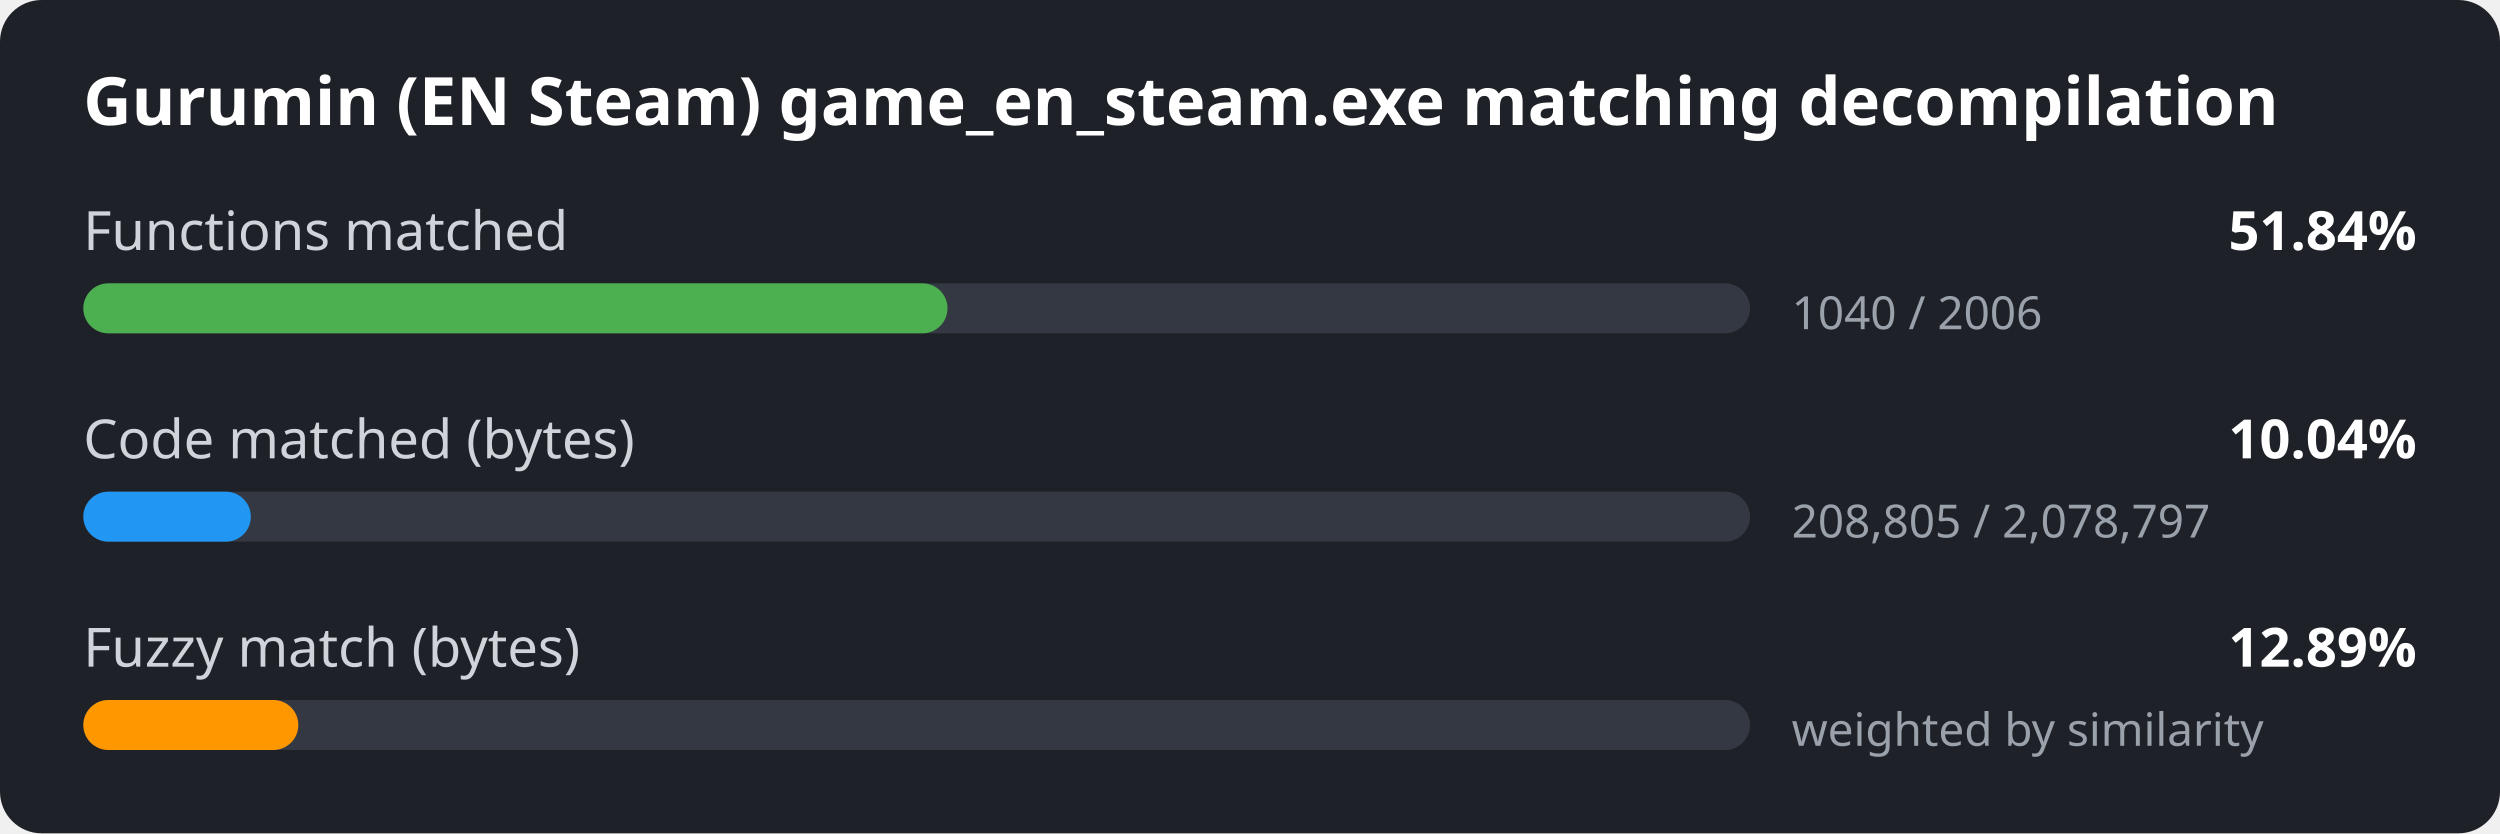
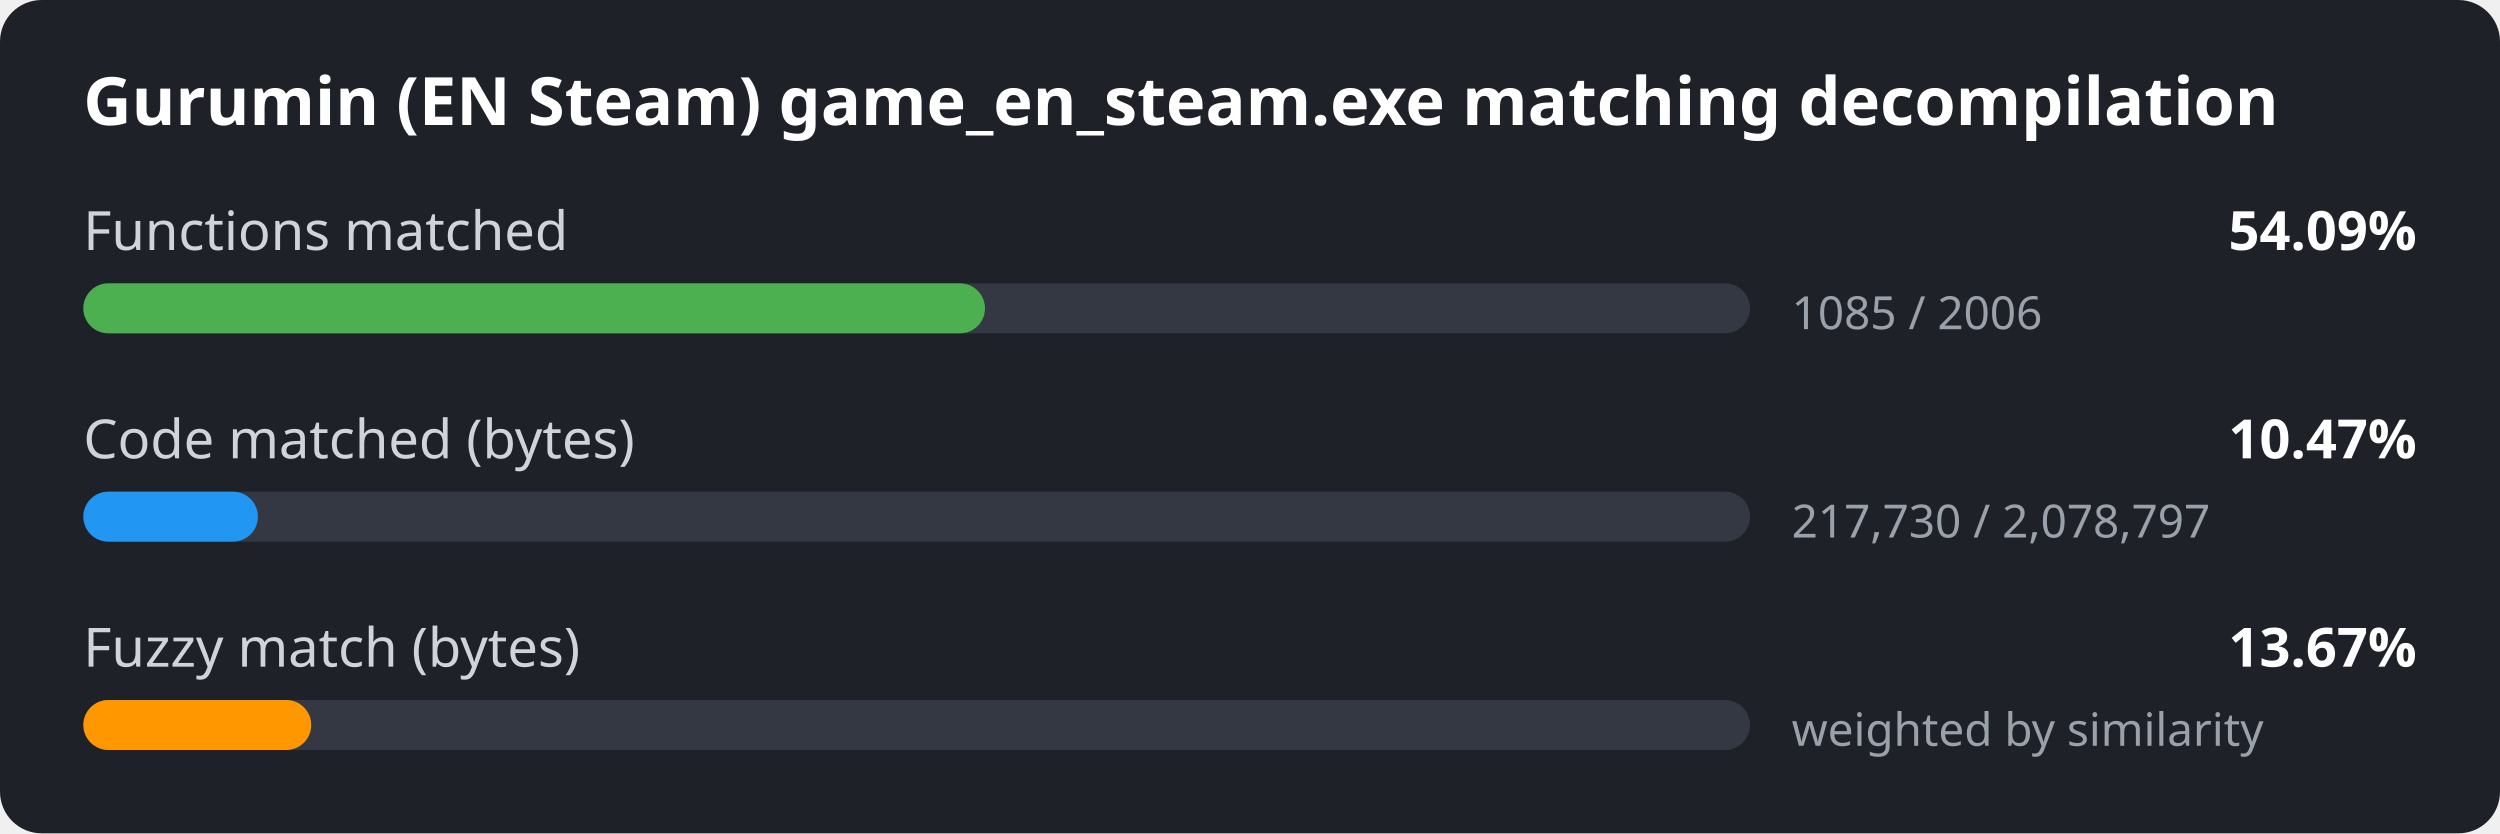
<svg xmlns="http://www.w3.org/2000/svg" width="600" height="200" viewBox="0 0 600 200">
  <style>
.bg { fill: #1e2127; }
.title { font: 600 16px sans-serif; fill: #ffffff; }
.label { font: 13px sans-serif; fill: #d0d4da; }
.value { font: 600 13px sans-serif; fill: #ffffff; }
.detail { font: 11px sans-serif; fill: #9aa1ab; }
.track { fill: #333842; }
</style>
  <rect width="600" height="200" rx="10" class="bg" />
  <text x="20" y="30" class="title">Gurumin (EN Steam) game_en_steam.exe matching decompilation</text>
  <text x="20" y="60" class="label">Functions matched</text>
-   <text x="580" y="60" class="value" text-anchor="end">51.84%</text>
+   <text x="580" y="60" class="value" text-anchor="end">54.09%</text>
  <rect x="20" y="68" width="400" height="12" rx="6" class="track" />
-   <rect x="20" y="68" width="207.4" height="12" rx="6" fill="#4caf50" />
-   <text x="430" y="79" class="detail">1040 / 2006</text>
+   <rect x="20" y="68" width="216.4" height="12" rx="6" fill="#4caf50" />
+   <text x="430" y="79" class="detail">1085 / 2006</text>
  <text x="20" y="110" class="label">Code matched (bytes)</text>
-   <text x="580" y="110" class="value" text-anchor="end">10.04%</text>
+   <text x="580" y="110" class="value" text-anchor="end">10.47%</text>
  <rect x="20" y="118" width="400" height="12" rx="6" class="track" />
-   <rect x="20" y="118" width="40.2" height="12" rx="6" fill="#2196f3" />
-   <text x="430" y="129" class="detail">208,805 / 2,078,797</text>
+   <rect x="20" y="118" width="41.9" height="12" rx="6" fill="#2196f3" />
+   <text x="430" y="129" class="detail">217,730 / 2,078,797</text>
  <text x="20" y="160" class="label">Fuzzy match (bytes)</text>
-   <text x="580" y="160" class="value" text-anchor="end">12.89%</text>
+   <text x="580" y="160" class="value" text-anchor="end">13.67%</text>
  <rect x="20" y="168" width="400" height="12" rx="6" class="track" />
-   <rect x="20" y="168" width="51.6" height="12" rx="6" fill="#ff9800" />
+   <rect x="20" y="168" width="54.7" height="12" rx="6" fill="#ff9800" />
  <text x="430" y="179" class="detail">weighted by similarity</text>
</svg>
